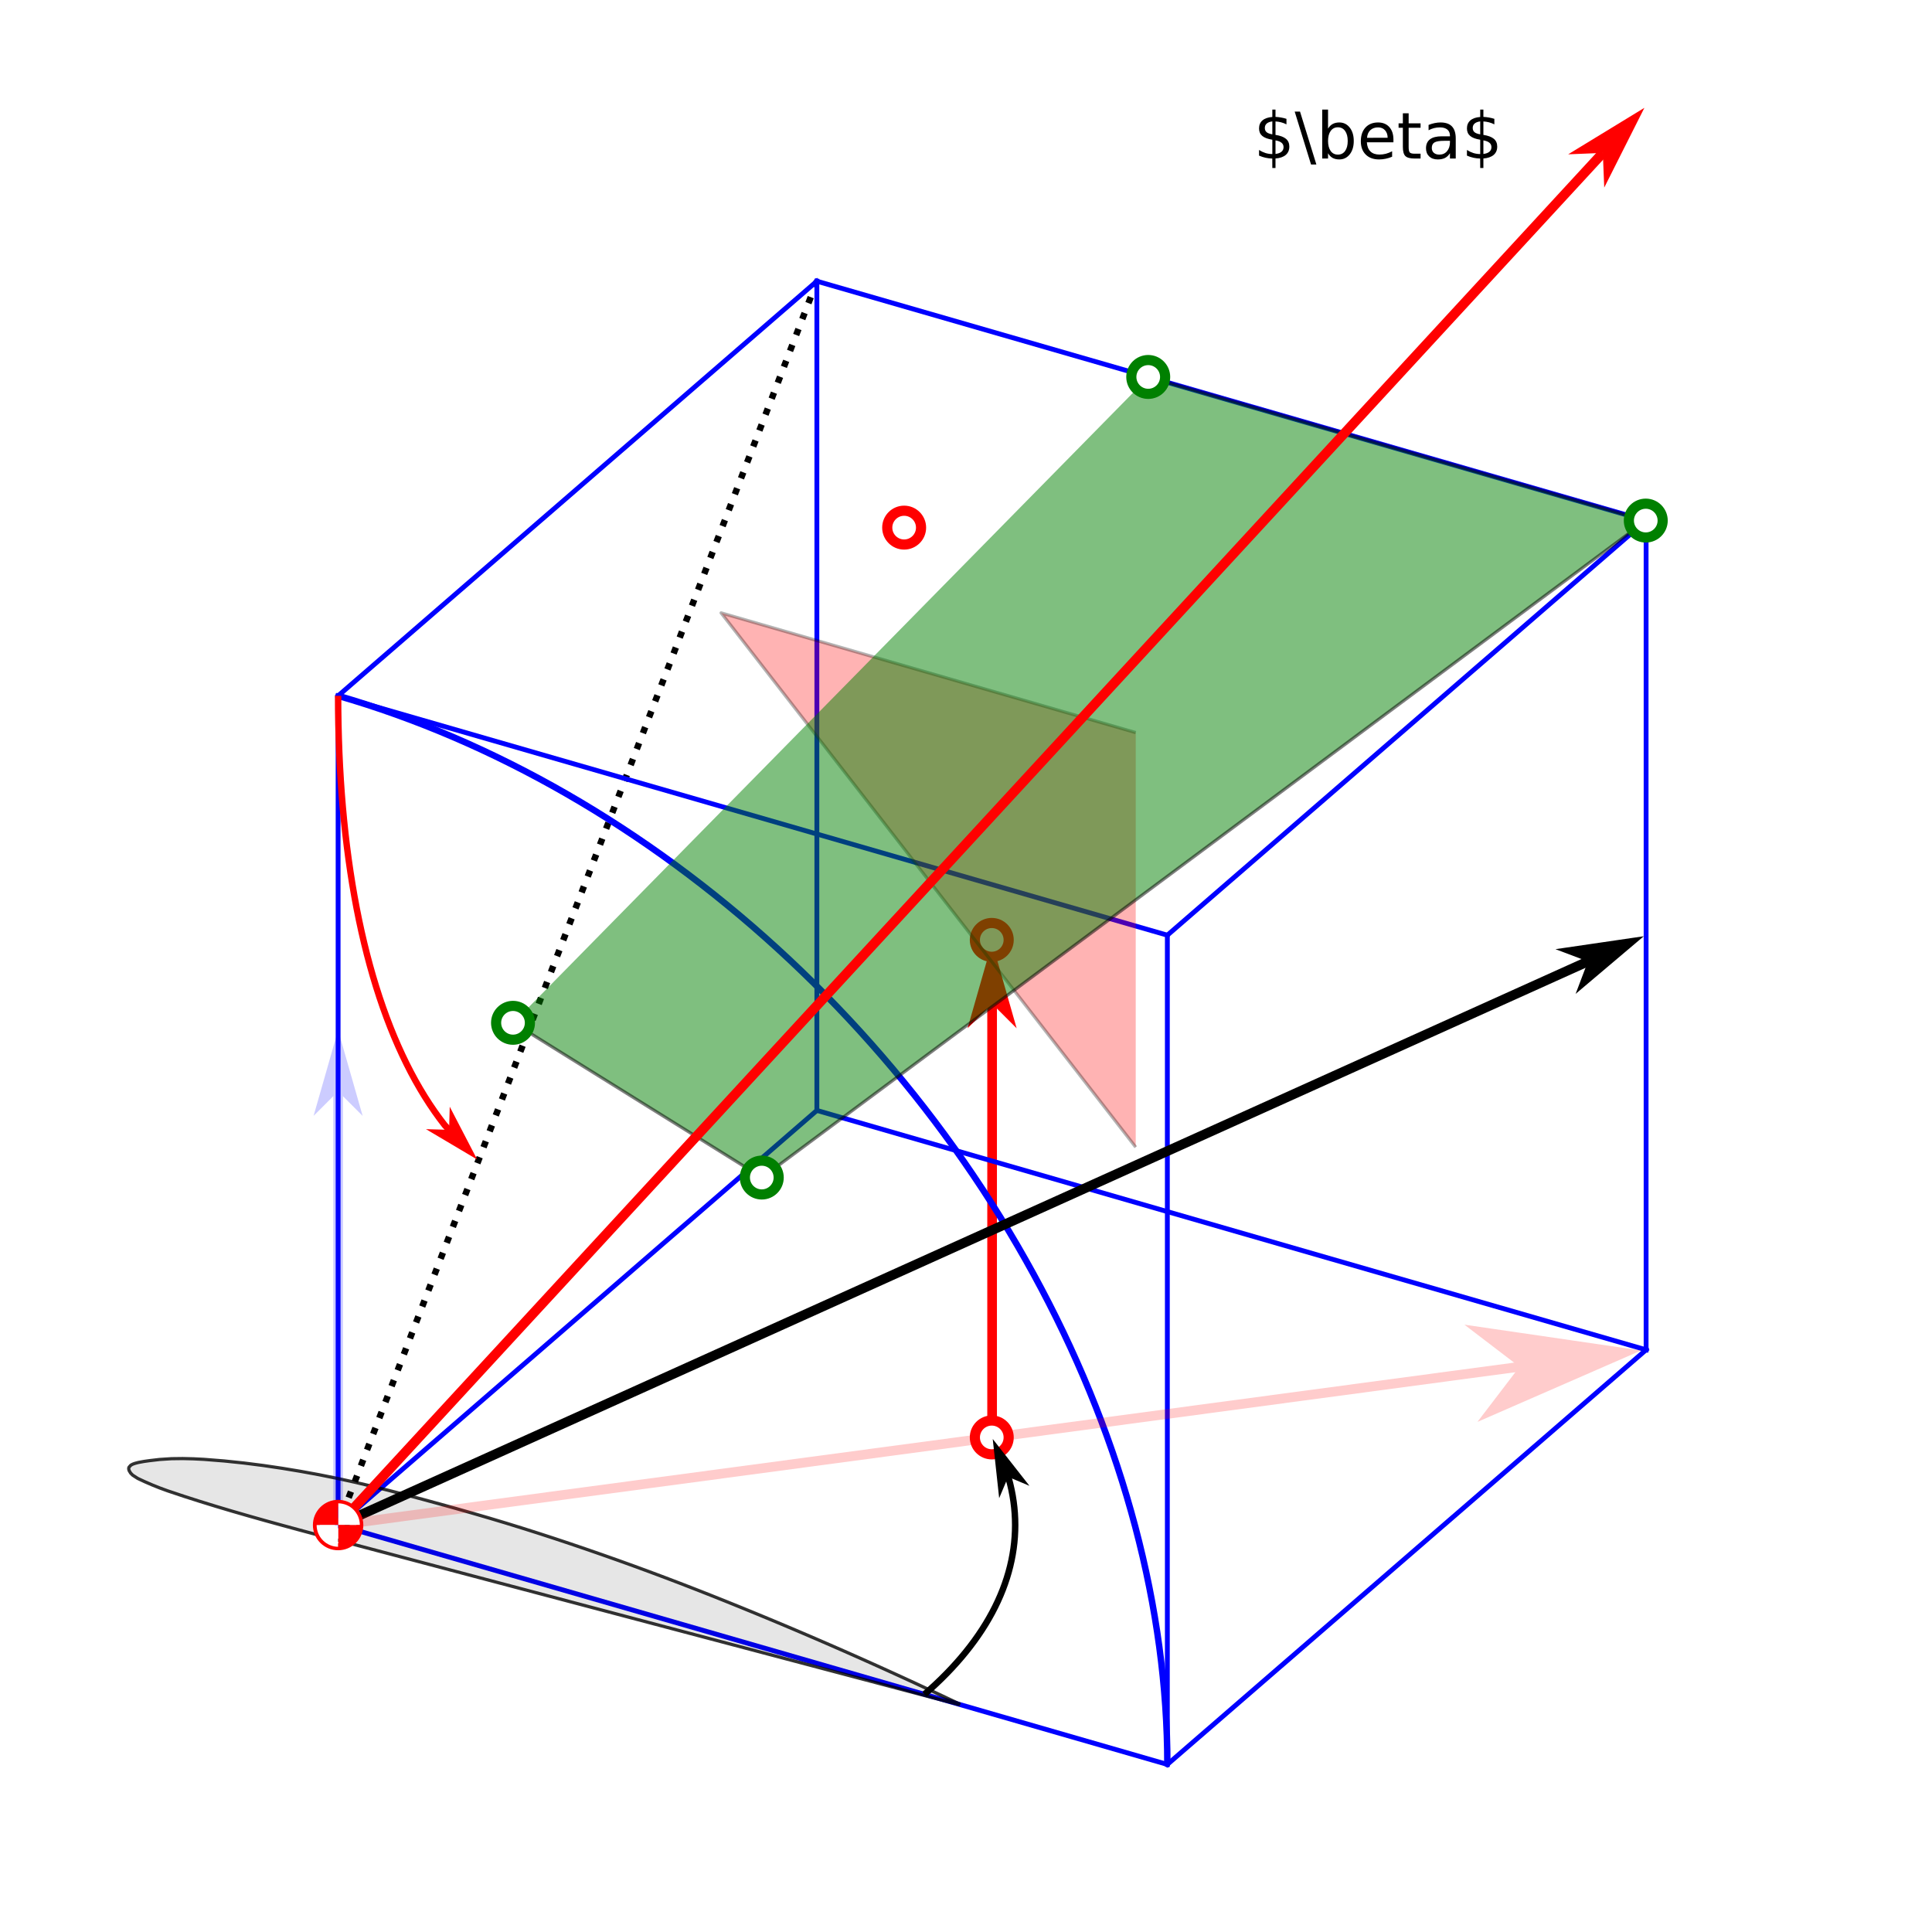
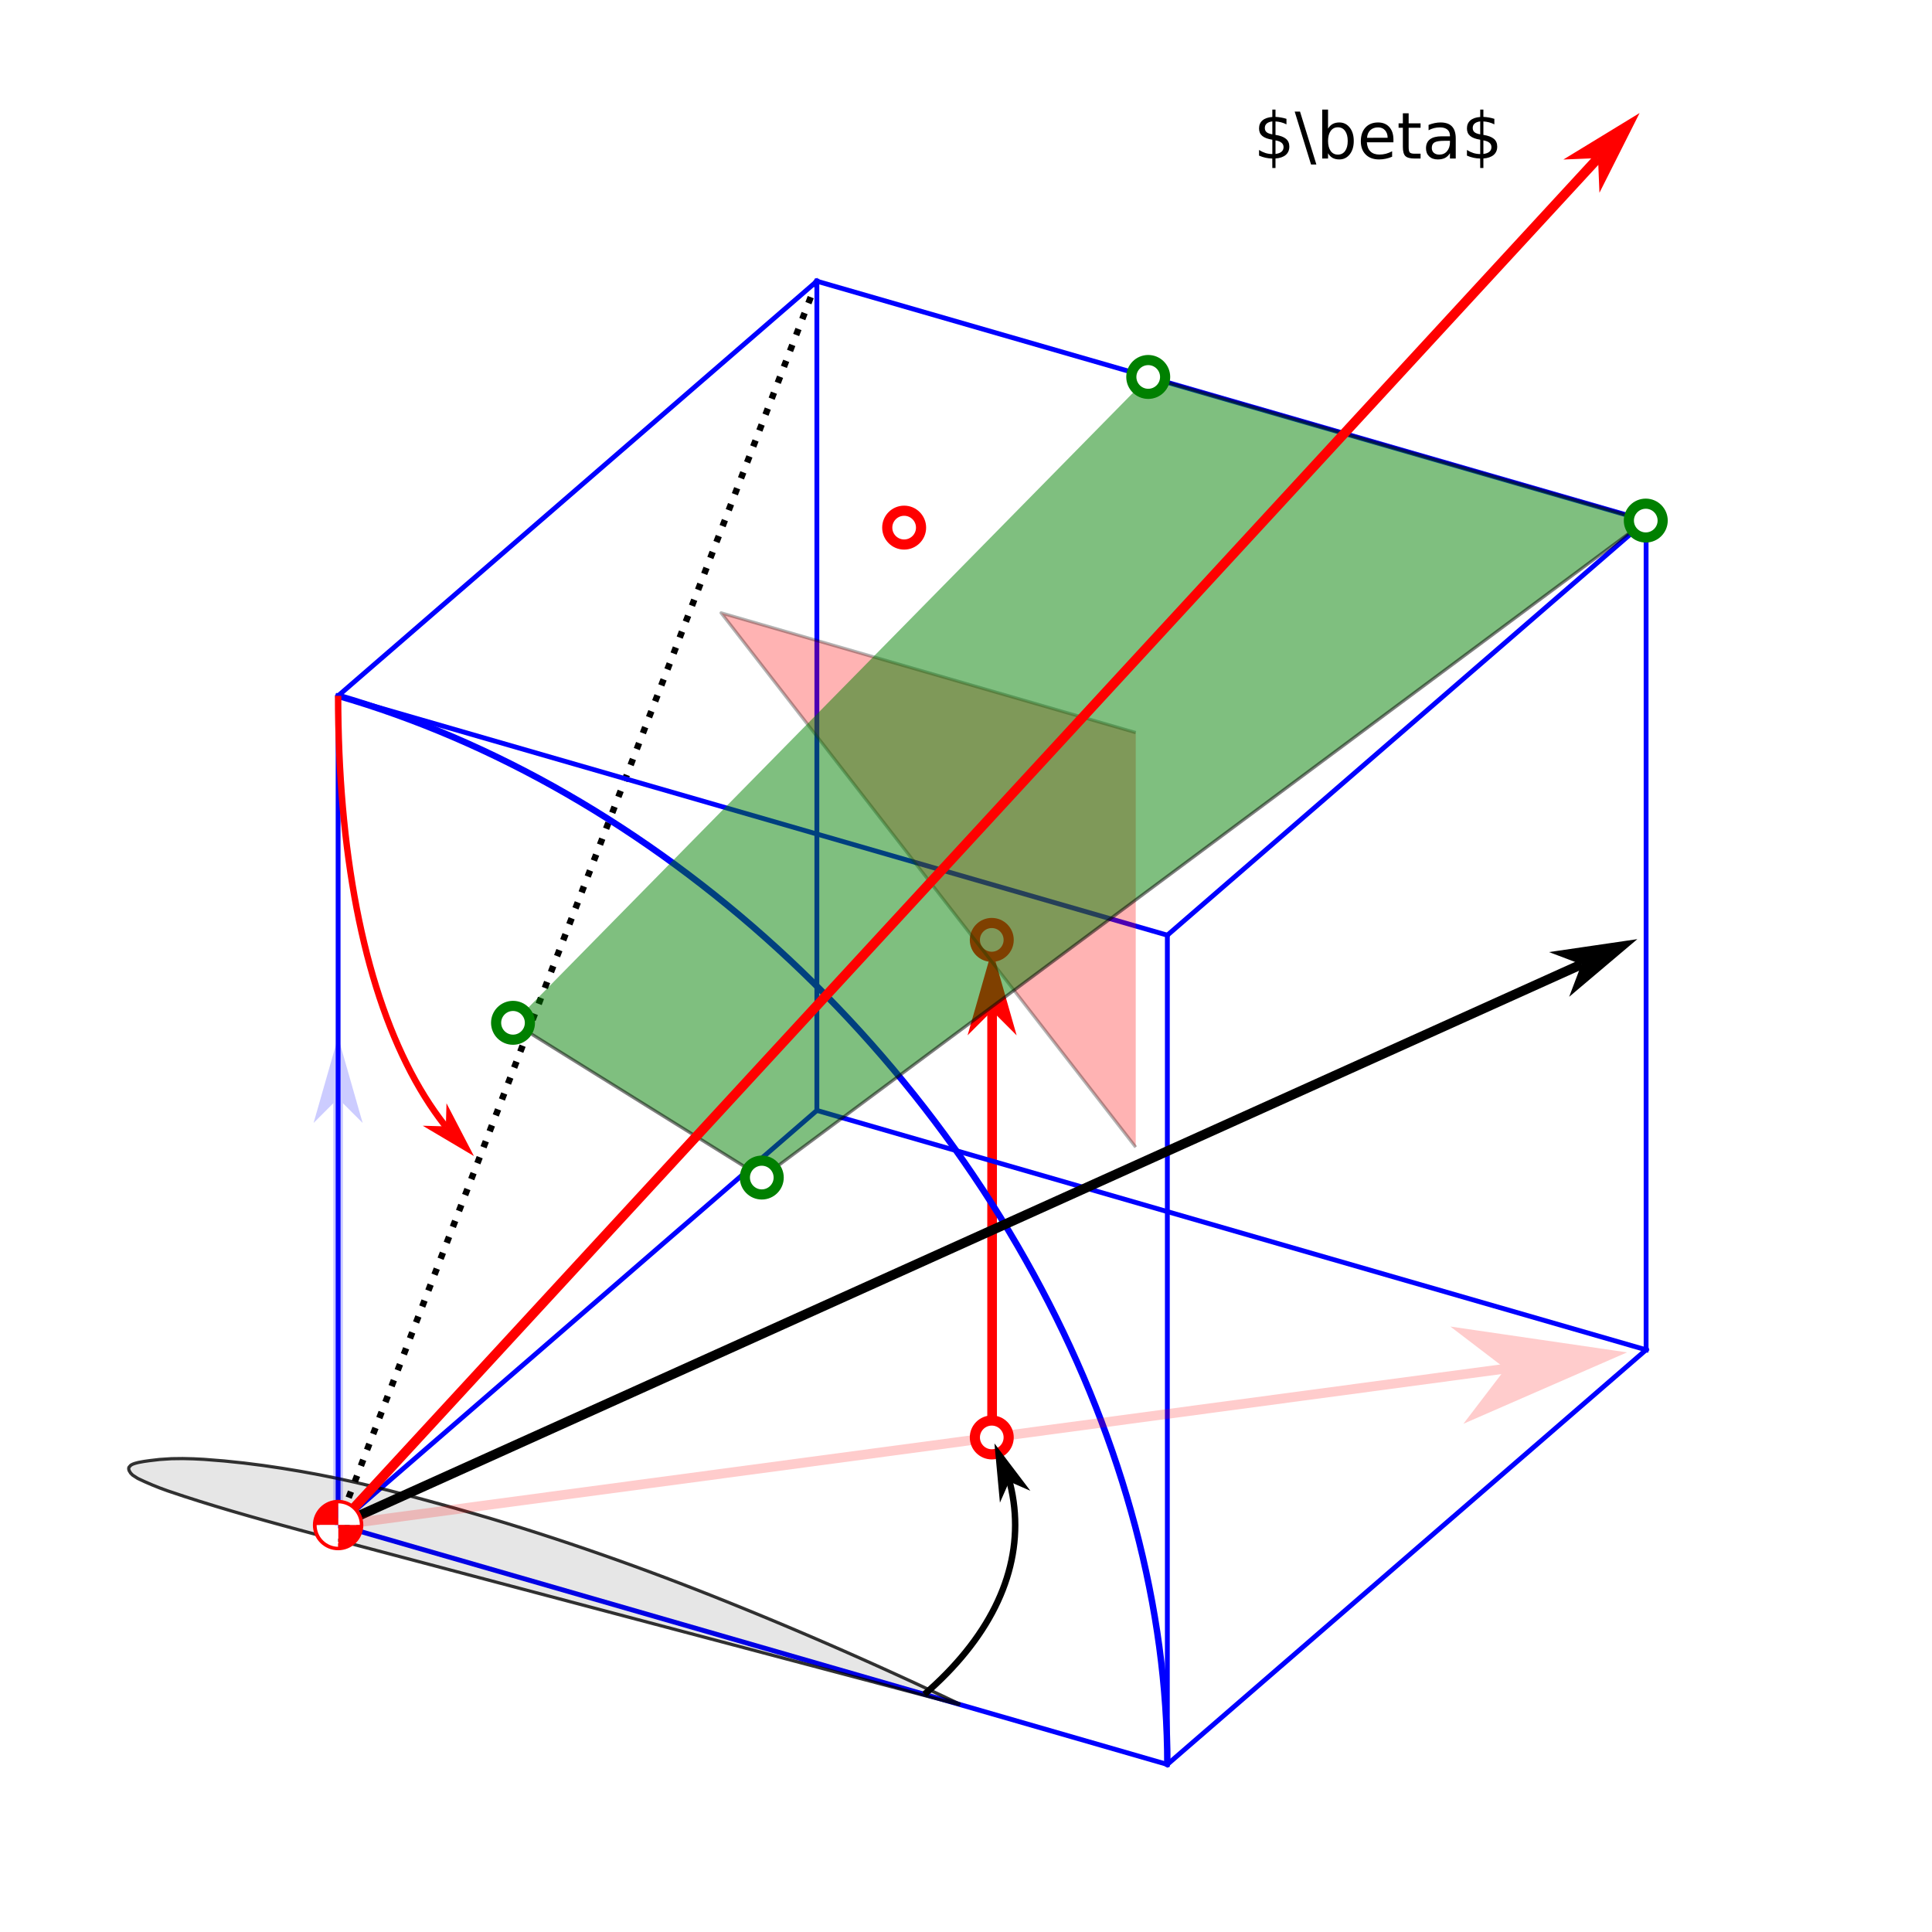
<svg xmlns="http://www.w3.org/2000/svg" xmlns:xlink="http://www.w3.org/1999/xlink" width="600" height="600" viewBox="0 0 600 600" version="1.1">
  <defs>
    <marker id="Arrow1Mend-k:k" style="overflow:visible" refX="0" refY="0" orient="auto">
      <path style="stroke:#000000;fill:#000000;stroke-width:1pt;opacity:1;stroke-linejoin:miter" d="M 0.0,0.0 L 5.0,-5.0 L -12.5,0.0 L 5.0,5.0 L 0.0,0.0 z" transform="scale(0.4) rotate(180) translate(-0.9,0)" />
    </marker>
    <marker id="Arrow1Lend-r:r" style="overflow:visible" refX="0" refY="0" orient="auto">
      <path style="stroke:#ff0000;fill:#ff0000;stroke-width:1pt;opacity:1;stroke-linejoin:miter" d="M 0.0,0.0 L 5.0,-5.0 L -12.5,0.0 L 5.0,5.0 L 0.0,0.0 z" transform="scale(0.8) rotate(180) translate(-0.9,0)" />
    </marker>
    <marker id="Arrow1Mend-b:b" style="overflow:visible" refX="0" refY="0" orient="auto">
      <path style="stroke:#0000ff;fill:#0000ff;stroke-width:1pt;opacity:1;stroke-linejoin:miter" d="M 0.0,0.0 L 5.0,-5.0 L -12.5,0.0 L 5.0,5.0 L 0.0,0.0 z" transform="scale(0.4) rotate(180) translate(-0.9,0)" />
    </marker>
    <marker id="Arrow1Mend-r:r" style="overflow:visible" refX="0" refY="0" orient="auto">
      <path style="stroke:#ff0000;fill:#ff0000;stroke-width:1pt;opacity:1;stroke-linejoin:miter" d="M 0.0,0.0 L 5.0,-5.0 L -12.5,0.0 L 5.0,5.0 L 0.0,0.0 z" transform="scale(0.4) rotate(180) translate(-0.9,0)" />
    </marker>
    <marker id="CoG-r:r:w" style="overflow:visible" refX="0" refY="0" orient="auto">
      <circle style="fill:none;stroke:#ff0000;stroke-width:16" cx="100" cy="118.741" r="50" transform="scale(0.03) translate(-100,-118.7406)" />
      <path style="fill:#ffffff;stroke:none" d="m 100,68.741 a 50,50 0 0 1 50,50 h -50 z" transform="scale(0.03) translate(-100,-118.7406)" />
      <path style="fill:#ff0000;stroke:none" d="M 50.566,118.741 A 50,50 0 0 1 100,68.741 v 50 z" transform="scale(0.03) translate(-100,-118.7406)" />
      <path style="fill:#ffffff;stroke:none" d="M 100,168.741 A 50,50 0 0 1 65.21,154.096 50,50 0 0 1 50.566,118.741 H 100 Z" transform="scale(0.03) translate(-100,-118.7406)" />
      <path style="fill:#ff0000;stroke:none" d="m 150.566,118.741 a 50,50 0 0 1 -50,50 v -50 z" transform="scale(0.03) translate(-100,-118.7406)" />
    </marker>
    <marker id="Point1M-r:r:w" style="overflow:visible" refX="0" refY="0" orient="auto">
      <path style="stroke:#ff0000;fill:#ffffff;stroke-width:3;opacity:1" d="M -2.5,-1.0 C -2.5,1.76 -4.74,4.0 -7.5,4.0 C -10.26,4.0 -12.5,1.76 -12.5,-1.0 C -12.5,-3.76 -10.26,-6.0 -7.5,-6.0 C -4.74,-6.0 -2.5,-3.76 -2.5,-1.0 z" transform="scale(0.35) translate(7.4, 1)" />
    </marker>
    <marker id="Point1M-g:g:w" style="overflow:visible" refX="0" refY="0" orient="auto">
      <path style="stroke:#008000;fill:#ffffff;stroke-width:3;opacity:1" d="M -2.5,-1.0 C -2.5,1.76 -4.74,4.0 -7.5,4.0 C -10.26,4.0 -12.5,1.76 -12.5,-1.0 C -12.5,-3.76 -10.26,-6.0 -7.5,-6.0 C -4.74,-6.0 -2.5,-3.76 -2.5,-1.0 z" transform="scale(0.35) translate(7.4, 1)" />
    </marker>
  </defs>
  <defs>
    <style type="text/css">*{stroke-linejoin: round; stroke-linecap: butt}</style>
  </defs>
  <g id="figure_1">
    <g id="patch_1">
      <path d="M 0 600  L 600 600  L 600 0  L 0 0  z " style="fill: #ffffff" />
    </g>
    <g id="patch_2">
      <path d="M 0 600  L 600 600  L 600 0  L 0 0  z " style="fill: #ffffff" />
    </g>
    <g id="axes_1">
      <g id="line_1">
        <path d="M 253.686 87.329  L 105.004 473.618  " style="fill: none; stroke-dasharray: 2,3.3; stroke-dashoffset: 0; stroke: #000000; stroke-width: 2" />
      </g>
      <g id="vector_4" marker-end="url(#Arrow1Mend-r:r)">
-         <path d="M 308.108 446.407  L 308.108 311.67  " style="fill: none; stroke: #ff0000; stroke-width: 3" />
+         <path d="M 308.108 446.407  L 308.108 313.867  " style="fill: none; stroke: #ff0000; stroke-width: 3" />
      </g>
      <g id="point_3" marker-start="url(#Point1M-r:r:w)">
        <path d="M 308.108 291.892  L 308.108 291.892  " style="fill: none; stroke: #ff0000; stroke-width: 3" />
      </g>
      <g id="point_4" marker-start="url(#Point1M-r:r:w)">
        <path d="M 280.897 163.858  L 280.897 163.858  " style="fill: none; stroke: #ff0000; stroke-width: 3" />
      </g>
      <g id="arc_1">
        <path d="M 362.53 547.96  L 362.491 543.454  L 362.373 538.927  L 362.177 534.38  L 361.902 529.814  L 361.55 525.232  L 361.119 520.634  L 360.61 516.021  L 360.024 511.395  L 359.359 506.758  L 358.617 502.111  L 357.798 497.455  L 356.902 492.792  L 355.929 488.123  L 354.88 483.45  L 353.755 478.774  L 352.554 474.096  L 351.277 469.418  L 349.926 464.741  L 348.499 460.067  L 346.999 455.397  L 345.425 450.733  L 343.778 446.075  L 342.058 441.426  L 340.265 436.787  L 338.402 432.159  L 336.467 427.544  L 334.461 422.943  L 332.386 418.357  L 330.241 413.788  L 328.028 409.237  L 325.747 404.706  L 323.398 400.195  L 320.983 395.707  L 318.502 391.243  L 315.957 386.804  L 313.347 382.392  L 310.673 378.007  L 307.937 373.651  L 305.139 369.326  L 302.28 365.033  L 299.361 360.772  L 296.383 356.546  L 293.346 352.356  L 290.252 348.202  L 287.102 344.087  L 283.896 340.011  L 280.636 335.976  L 277.322 331.983  L 273.956 328.033  L 270.538 324.128  L 267.07 320.268  L 263.553 316.454  L 259.987 312.689  L 256.374 308.972  L 252.715 305.306  L 249.01 301.691  L 245.262 298.128  L 241.472 294.619  L 237.639 291.164  L 233.767 287.765  L 229.855 284.422  L 225.905 281.138  L 221.918 277.911  L 217.896 274.745  L 213.839 271.639  L 209.749 268.594  L 205.627 265.612  L 201.475 262.693  L 197.293 259.839  L 193.083 257.049  L 188.846 254.326  L 184.584 251.669  L 180.297 249.08  L 175.988 246.56  L 171.656 244.108  L 167.305 241.727  L 162.935 239.416  L 158.546 237.176  L 154.142 235.009  L 149.723 232.914  L 145.29 230.892  L 140.845 228.945  L 136.388 227.072  L 131.923 225.274  L 127.449 223.552  L 122.968 221.905  L 118.482 220.336  L 113.991 218.844  L 109.498 217.429  L 105.004 216.092  " style="fill: none; stroke: #0000ff; stroke-width: 2" />
      </g>
      <g id="line2d_1">
        <path d="M 105.004 473.618  L 105.004 216.092  " style="fill: none; stroke: #0000ff; stroke-width: 1.5; stroke-linecap: square" />
      </g>
      <g id="line2d_2">
        <path d="M 105.004 473.618  L 253.686 344.855  " style="fill: none; stroke: #0000ff; stroke-width: 1.5; stroke-linecap: square" />
      </g>
      <g id="line2d_3">
        <path d="M 105.004 473.618  L 362.53 547.96  " style="fill: none; stroke: #0000ff; stroke-width: 1.5; stroke-linecap: square" />
      </g>
      <g id="line2d_4">
        <path d="M 105.004 216.092  L 253.686 87.329  " style="fill: none; stroke: #0000ff; stroke-width: 1.5; stroke-linecap: square" />
      </g>
      <g id="line2d_5">
        <path d="M 105.004 216.092  L 362.53 290.434  " style="fill: none; stroke: #0000ff; stroke-width: 1.5; stroke-linecap: square" />
      </g>
      <g id="line2d_6">
        <path d="M 253.686 344.855  L 253.686 87.329  " style="fill: none; stroke: #0000ff; stroke-width: 1.5; stroke-linecap: square" />
      </g>
      <g id="line2d_7">
        <path d="M 253.686 344.855  L 511.212 419.197  " style="fill: none; stroke: #0000ff; stroke-width: 1.5; stroke-linecap: square" />
      </g>
      <g id="line2d_8">
        <path d="M 253.686 87.329  L 511.212 161.671  " style="fill: none; stroke: #0000ff; stroke-width: 1.5; stroke-linecap: square" />
      </g>
      <g id="line2d_9">
        <path d="M 362.53 547.96  L 362.53 290.434  " style="fill: none; stroke: #0000ff; stroke-width: 1.5; stroke-linecap: square" />
      </g>
      <g id="line2d_10">
        <path d="M 362.53 547.96  L 511.212 419.197  " style="fill: none; stroke: #0000ff; stroke-width: 1.5; stroke-linecap: square" />
      </g>
      <g id="line2d_11">
        <path d="M 362.53 290.434  L 511.212 161.671  " style="fill: none; stroke: #0000ff; stroke-width: 1.5; stroke-linecap: square" />
      </g>
      <g id="line2d_12">
        <path d="M 511.212 419.197  L 511.212 161.671  " style="fill: none; stroke: #0000ff; stroke-width: 1.5; stroke-linecap: square" />
      </g>
      <g id="polygon_2">
        <defs>
-           <path id="m9f04afe304" d="M 352.713 -243.727  L 223.95 -409.66  L 352.713 -372.49  " style="stroke: #000000; stroke-opacity: 0.3" />
+           <path id="m4e12b4e1b9" d="M 352.713 -243.727  L 223.95 -409.66  L 352.713 -372.49  " style="stroke: #000000; stroke-opacity: 0.3" />
        </defs>
        <g>
-           <use xlink:href="#m9f04afe304" x="0" y="600" style="fill: #ff0000; fill-opacity: 0.3; stroke: #000000; stroke-opacity: 0.3" />
+           <use xlink:href="#m4e12b4e1b9" x="0" y="600" style="fill: #ff0000; fill-opacity: 0.3; stroke: #000000; stroke-opacity: 0.3" />
        </g>
      </g>
      <g id="text_1">
        <g>
          <text style="font: 20px 'DejaVu Sans', 'Bitstream Vera Sans', 'Computer Modern Sans Serif', 'Lucida Grande', 'Verdana', 'Geneva', 'Lucid', 'Arial', 'Helvetica', 'Avant Garde', sans-serif; text-anchor: start" x="389.35" y="49.234" transform="rotate(-0 389.3498 49.23425)">$\beta$</text>
        </g>
      </g>
      <g id="polygon_3">
        <defs>
-           <path id="m561d7a365e" d="M 298.237 -70.703  L 296.014 -71.751  L 293.791 -72.799  L 291.565 -73.846  L 289.337 -74.89  L 284.871 -76.969  L 280.388 -79.034  L 275.89 -81.086  L 271.377 -83.125  L 266.849 -85.151  L 262.305 -87.163  L 257.745 -89.161  L 253.168 -91.145  L 248.574 -93.114  L 243.963 -95.068  L 239.334 -97.007  L 234.688 -98.93  L 230.024 -100.838  L 225.343 -102.731  L 220.641 -104.607  L 215.918 -106.464  L 211.173 -108.302  L 206.403 -110.118  L 201.606 -111.911  L 196.783 -113.682  L 191.934 -115.429  L 187.057 -117.153  L 182.154 -118.854  L 177.223 -120.532  L 172.264 -122.184  L 167.273 -123.809  L 162.249 -125.405  L 157.188 -126.97  L 152.09 -128.502  L 146.955 -130.002  L 141.787 -131.474  L 136.588 -132.919  L 131.363 -134.341  L 126.111 -135.74  L 120.824 -137.109  L 115.487 -138.435  L 110.086 -139.704  L 104.605 -140.905  L 99.031 -142.024  L 93.36 -143.061  L 87.595 -144.015  L 81.728 -144.882  L 75.742 -145.645  L 69.615 -146.286  L 63.323 -146.785  L 60.082 -146.951  L 56.741 -147.032  L 53.258 -146.989  L 49.545 -146.747  L 46.368 -146.374  L 44.725 -146.141  L 42.979 -145.819  L 42 -145.566  L 41.434 -145.373  L 41.099 -145.231  L 40.622 -144.967  L 40.057 -144.329  L 39.996 -144.128  L 39.976 -143.813  L 40.089 -143.316  L 40.558 -142.533  L 41.189 -141.889  L 42.759 -140.87  L 44.987 -139.826  L 47.278 -138.836  L 49.626 -137.896  L 52.04 -137.014  L 56.993 -135.355  L 62.007 -133.75  L 67.07 -132.188  L 72.18 -130.665  L 77.328 -129.177  L 82.509 -127.716  L 87.717 -126.279  L 92.945 -124.859  L 98.188 -123.453  L 103.443 -122.057  L 108.705 -120.666  L 113.969 -119.277  L 119.231 -117.887  L 124.491 -116.495  L 129.75 -115.103  L 135.009 -113.709  L 140.267 -112.316  L 145.526 -110.923  L 150.786 -109.531  L 156.046 -108.139  L 161.306 -106.747  L 166.566 -105.355  L 171.826 -103.963  L 177.086 -102.571  L 182.345 -101.178  L 187.605 -99.786  L 192.865 -98.394  L 198.124 -97.001  L 203.384 -95.609  L 208.644 -94.217  L 213.904 -92.825  L 219.163 -91.432  L 224.423 -90.04  L 229.683 -88.648  L 234.942 -87.256  L 240.202 -85.863  L 245.462 -84.471  L 250.722 -83.079  L 255.981 -81.687  L 261.241 -80.294  L 266.501 -78.902  L 271.761 -77.51  L 277.02 -76.118  L 282.28 -74.725  L 287.54 -73.333  L 290.17 -72.637  L 292.799 -71.941  L 295.429 -71.245  L 298.059 -70.549  " style="stroke: #000000; stroke-opacity: 0.8" />
+           <path id="me581792905" d="M 298.237 -70.703  L 296.014 -71.751  L 293.791 -72.799  L 291.565 -73.846  L 289.337 -74.89  L 284.871 -76.969  L 280.388 -79.034  L 275.89 -81.086  L 271.377 -83.125  L 266.849 -85.151  L 262.305 -87.163  L 257.745 -89.161  L 253.168 -91.145  L 248.574 -93.114  L 243.963 -95.068  L 239.334 -97.007  L 234.688 -98.93  L 230.024 -100.838  L 225.343 -102.731  L 220.641 -104.607  L 215.918 -106.464  L 211.173 -108.302  L 206.403 -110.118  L 201.606 -111.911  L 196.783 -113.682  L 191.934 -115.429  L 187.057 -117.153  L 182.154 -118.854  L 177.223 -120.532  L 172.264 -122.184  L 167.273 -123.809  L 162.249 -125.405  L 157.188 -126.97  L 152.09 -128.502  L 146.955 -130.002  L 141.787 -131.474  L 136.588 -132.919  L 131.363 -134.341  L 126.111 -135.74  L 120.824 -137.109  L 115.487 -138.435  L 110.086 -139.704  L 104.605 -140.905  L 99.031 -142.024  L 93.36 -143.061  L 87.595 -144.015  L 81.728 -144.882  L 75.742 -145.645  L 69.615 -146.286  L 63.323 -146.785  L 60.082 -146.951  L 56.741 -147.032  L 53.258 -146.989  L 49.545 -146.747  L 46.368 -146.374  L 44.725 -146.141  L 42.979 -145.819  L 42 -145.566  L 41.434 -145.373  L 41.099 -145.231  L 40.622 -144.967  L 40.057 -144.329  L 39.996 -144.128  L 39.976 -143.813  L 40.089 -143.316  L 40.558 -142.533  L 41.189 -141.889  L 42.759 -140.87  L 44.987 -139.826  L 47.278 -138.836  L 49.626 -137.896  L 52.04 -137.014  L 56.993 -135.355  L 62.007 -133.75  L 67.07 -132.188  L 72.18 -130.665  L 77.328 -129.177  L 82.509 -127.716  L 87.717 -126.279  L 92.945 -124.859  L 98.188 -123.453  L 103.443 -122.057  L 108.705 -120.666  L 113.969 -119.277  L 119.231 -117.887  L 124.491 -116.495  L 129.75 -115.103  L 135.009 -113.709  L 140.267 -112.316  L 145.526 -110.923  L 150.786 -109.531  L 156.046 -108.139  L 161.306 -106.747  L 166.566 -105.355  L 171.826 -103.963  L 177.086 -102.571  L 182.345 -101.178  L 187.605 -99.786  L 192.865 -98.394  L 198.124 -97.001  L 203.384 -95.609  L 208.644 -94.217  L 213.904 -92.825  L 219.163 -91.432  L 224.423 -90.04  L 229.683 -88.648  L 234.942 -87.256  L 240.202 -85.863  L 245.462 -84.471  L 250.722 -83.079  L 255.981 -81.687  L 261.241 -80.294  L 266.501 -78.902  L 271.761 -77.51  L 277.02 -76.118  L 282.28 -74.725  L 287.54 -73.333  L 290.17 -72.637  L 292.799 -71.941  L 295.429 -71.245  L 298.059 -70.549  " style="stroke: #000000; stroke-opacity: 0.8" />
        </defs>
        <g>
-           <use xlink:href="#m561d7a365e" x="0" y="600" style="fill-opacity: 0.1; stroke: #000000; stroke-opacity: 0.8" />
+           <use xlink:href="#me581792905" x="0" y="600" style="fill-opacity: 0.1; stroke: #000000; stroke-opacity: 0.8" />
        </g>
      </g>
      <g id="polygon_1">
        <defs>
-           <path id="m0288157485" d="M 159.425 -282.356  L 236.683 -234.301  L 511.212 -438.329  L 356.697 -482.934  " style="stroke: #000000; stroke-opacity: 0.5" />
+           <path id="m2619186d3c" d="M 159.425 -282.356  L 236.683 -234.301  L 511.212 -438.329  L 356.697 -482.934  " style="stroke: #000000; stroke-opacity: 0.5" />
        </defs>
        <g>
-           <use xlink:href="#m0288157485" x="0" y="600" style="fill: #008000; fill-opacity: 0.5; stroke: #000000; stroke-opacity: 0.5" />
+           <use xlink:href="#m2619186d3c" x="0" y="600" style="fill: #008000; fill-opacity: 0.5; stroke: #000000; stroke-opacity: 0.5" />
        </g>
      </g>
      <g id="vector_1" marker-end="url(#Arrow1Mend-k:k)">
-         <path d="M 105.004 473.618  L 493.183 298.564  " style="fill: none; stroke: #000000; stroke-width: 3" />
+         <path d="M 105.004 473.618  L 491.18 299.468  " style="fill: none; stroke: #000000; stroke-width: 3" />
      </g>
      <g id="vector_5" marker-end="url(#Arrow1Mend-r:r)">
-         <path d="M 105.004 473.618  L 497.808 47.45  " style="fill: none; stroke: #ff0000; stroke-width: 3" />
+         <path d="M 105.004 473.618  L 496.319 49.066  " style="fill: none; stroke: #ff0000; stroke-width: 3" />
      </g>
      <g id="vector_2" marker-end="url(#Arrow1Lend-r:r)">
-         <path d="M 105.004 473.618  L 472.007 424.449  " style="fill: none; stroke: #ff0000; opacity: 0.2; stroke-width: 3" />
+         <path d="M 105.004 473.618  L 467.651 425.033  " style="fill: none; stroke: #ff0000; opacity: 0.2; stroke-width: 3" />
      </g>
      <g id="vector_3" marker-end="url(#Arrow1Mend-b:b)">
-         <path d="M 105.004 473.618  L 105.004 338.881  " style="fill: none; stroke: #0000ff; opacity: 0.2; stroke-width: 3" />
+         <path d="M 105.004 473.618  L 105.004 341.078  " style="fill: none; stroke: #0000ff; opacity: 0.2; stroke-width: 3" />
      </g>
      <g id="point_5" marker-start="url(#Point1M-g:g:w)">
        <path d="M 159.425 317.644  L 159.425 317.644  " style="fill: none; stroke: #008000; stroke-width: 3" />
      </g>
      <g id="point_6" marker-start="url(#Point1M-g:g:w)">
        <path d="M 236.683 365.699  L 236.683 365.699  " style="fill: none; stroke: #008000; stroke-width: 3" />
      </g>
      <g id="point_7" marker-start="url(#Point1M-g:g:w)">
        <path d="M 511.212 161.671  L 511.212 161.671  " style="fill: none; stroke: #008000; stroke-width: 3" />
      </g>
      <g id="point_8" marker-start="url(#Point1M-g:g:w)">
        <path d="M 356.697 117.066  L 356.697 117.066  " style="fill: none; stroke: #008000; stroke-width: 3" />
      </g>
      <g id="point_2" marker-start="url(#Point1M-r:r:w)">
        <path d="M 308.108 446.407  L 308.108 446.407  " style="fill: none; stroke: #ff0000; stroke-width: 3" />
      </g>
      <g id="arcmeasure_1" marker-end="url(#Arrow1Mend-k:k)">
-         <path d="M 287.102 526.186  L 288.909 524.588  L 290.66 522.976  L 292.355 521.348  L 293.992 519.706  L 295.572 518.05  L 297.094 516.38  L 298.557 514.698  L 299.962 513.002  L 301.307 511.295  L 302.592 509.576  L 303.817 507.847  L 304.982 506.107  L 306.085 504.357  L 307.127 502.597  L 308.108 500.829  L 309.027 499.053  L 309.884 497.268  L 310.678 495.477  L 311.41 493.679  L 312.078 491.875  L 312.684 490.065  L 313.227 488.25  L 313.706 486.431  L 314.121 484.608  L 314.473 482.781  L 314.761 480.952  L 314.985 479.121  L 315.145 477.287  L 315.241 475.453  L 315.273 473.618  L 315.241 471.783  L 315.145 469.949  L 314.985 468.116  L 314.761 466.284  L 314.473 464.455  L 314.121 462.629  L 313.706 460.806  L 313.227 458.986  L 313.078 458.62  " style="fill: none; stroke: #000000; stroke-width: 2" />
+         <path d="M 287.102 526.186  L 288.909 524.588  L 290.66 522.976  L 292.355 521.348  L 293.992 519.706  L 295.572 518.05  L 297.094 516.38  L 298.557 514.698  L 299.962 513.002  L 301.307 511.295  L 302.592 509.576  L 303.817 507.847  L 304.982 506.107  L 306.085 504.357  L 307.127 502.597  L 308.108 500.829  L 309.027 499.053  L 309.884 497.268  L 310.678 495.477  L 311.41 493.679  L 312.078 491.875  L 312.684 490.065  L 313.227 488.25  L 313.706 486.431  L 314.121 484.608  L 314.473 482.781  L 314.761 480.952  L 314.985 479.121  L 315.145 477.287  L 315.241 475.453  L 315.273 473.618  L 315.241 471.783  L 315.145 469.949  L 314.985 468.116  L 314.761 466.284  L 314.473 464.455  L 314.121 462.629  L 313.706 460.806  L 313.417 460.062  " style="fill: none; stroke: #000000; stroke-width: 2" />
      </g>
      <g id="arcmeasure_2" marker-end="url(#Arrow1Mend-r:r)">
-         <path d="M 105.004 216.092  L 105.026 220.567  L 105.094 225.001  L 105.208 229.394  L 105.366 233.743  L 105.57 238.047  L 105.818 242.306  L 106.112 246.517  L 106.451 250.68  L 106.834 254.793  L 107.263 258.855  L 107.736 262.865  L 108.253 266.821  L 108.815 270.723  L 109.42 274.569  L 110.07 278.357  L 110.764 282.088  L 111.501 285.759  L 112.281 289.37  L 113.104 292.919  L 113.97 296.406  L 114.879 299.829  L 115.83 303.187  L 116.823 306.48  L 117.858 309.705  L 118.934 312.863  L 120.051 315.953  L 121.209 318.972  L 122.407 321.921  L 123.646 324.799  L 124.924 327.604  L 126.241 330.336  L 127.596 332.995  L 128.991 335.578  L 130.423 338.085  L 131.893 340.517  L 133.4 342.871  L 134.943 345.147  L 136.523 347.345  L 138.138 349.463  L 139.493 350.896  " style="fill: none; stroke: #ff0000; stroke-width: 2" />
+         <path d="M 105.004 216.092  L 105.026 220.567  L 105.094 225.001  L 105.208 229.394  L 105.366 233.743  L 105.57 238.047  L 105.818 242.306  L 106.112 246.517  L 106.451 250.68  L 106.834 254.793  L 107.263 258.855  L 107.736 262.865  L 108.253 266.821  L 108.815 270.723  L 109.42 274.569  L 110.07 278.357  L 110.764 282.088  L 111.501 285.759  L 112.281 289.37  L 113.104 292.919  L 113.97 296.406  L 114.879 299.829  L 115.83 303.187  L 116.823 306.48  L 117.858 309.705  L 118.934 312.863  L 120.051 315.953  L 121.209 318.972  L 122.407 321.921  L 123.646 324.799  L 124.924 327.604  L 126.241 330.336  L 127.596 332.995  L 128.991 335.578  L 130.423 338.085  L 131.893 340.517  L 133.4 342.871  L 134.943 345.147  L 136.523 347.345  L 138.138 349.463  L 138.487 349.832  " style="fill: none; stroke: #ff0000; stroke-width: 2" />
      </g>
      <g id="point_1" marker-start="url(#CoG-r:r:w)">
        <path d="M 105.004 473.618  L 105.004 473.618  " style="fill: none; stroke: #ff0000; stroke-width: 4.5" />
      </g>
    </g>
  </g>
  <defs>
  </defs>
</svg>
